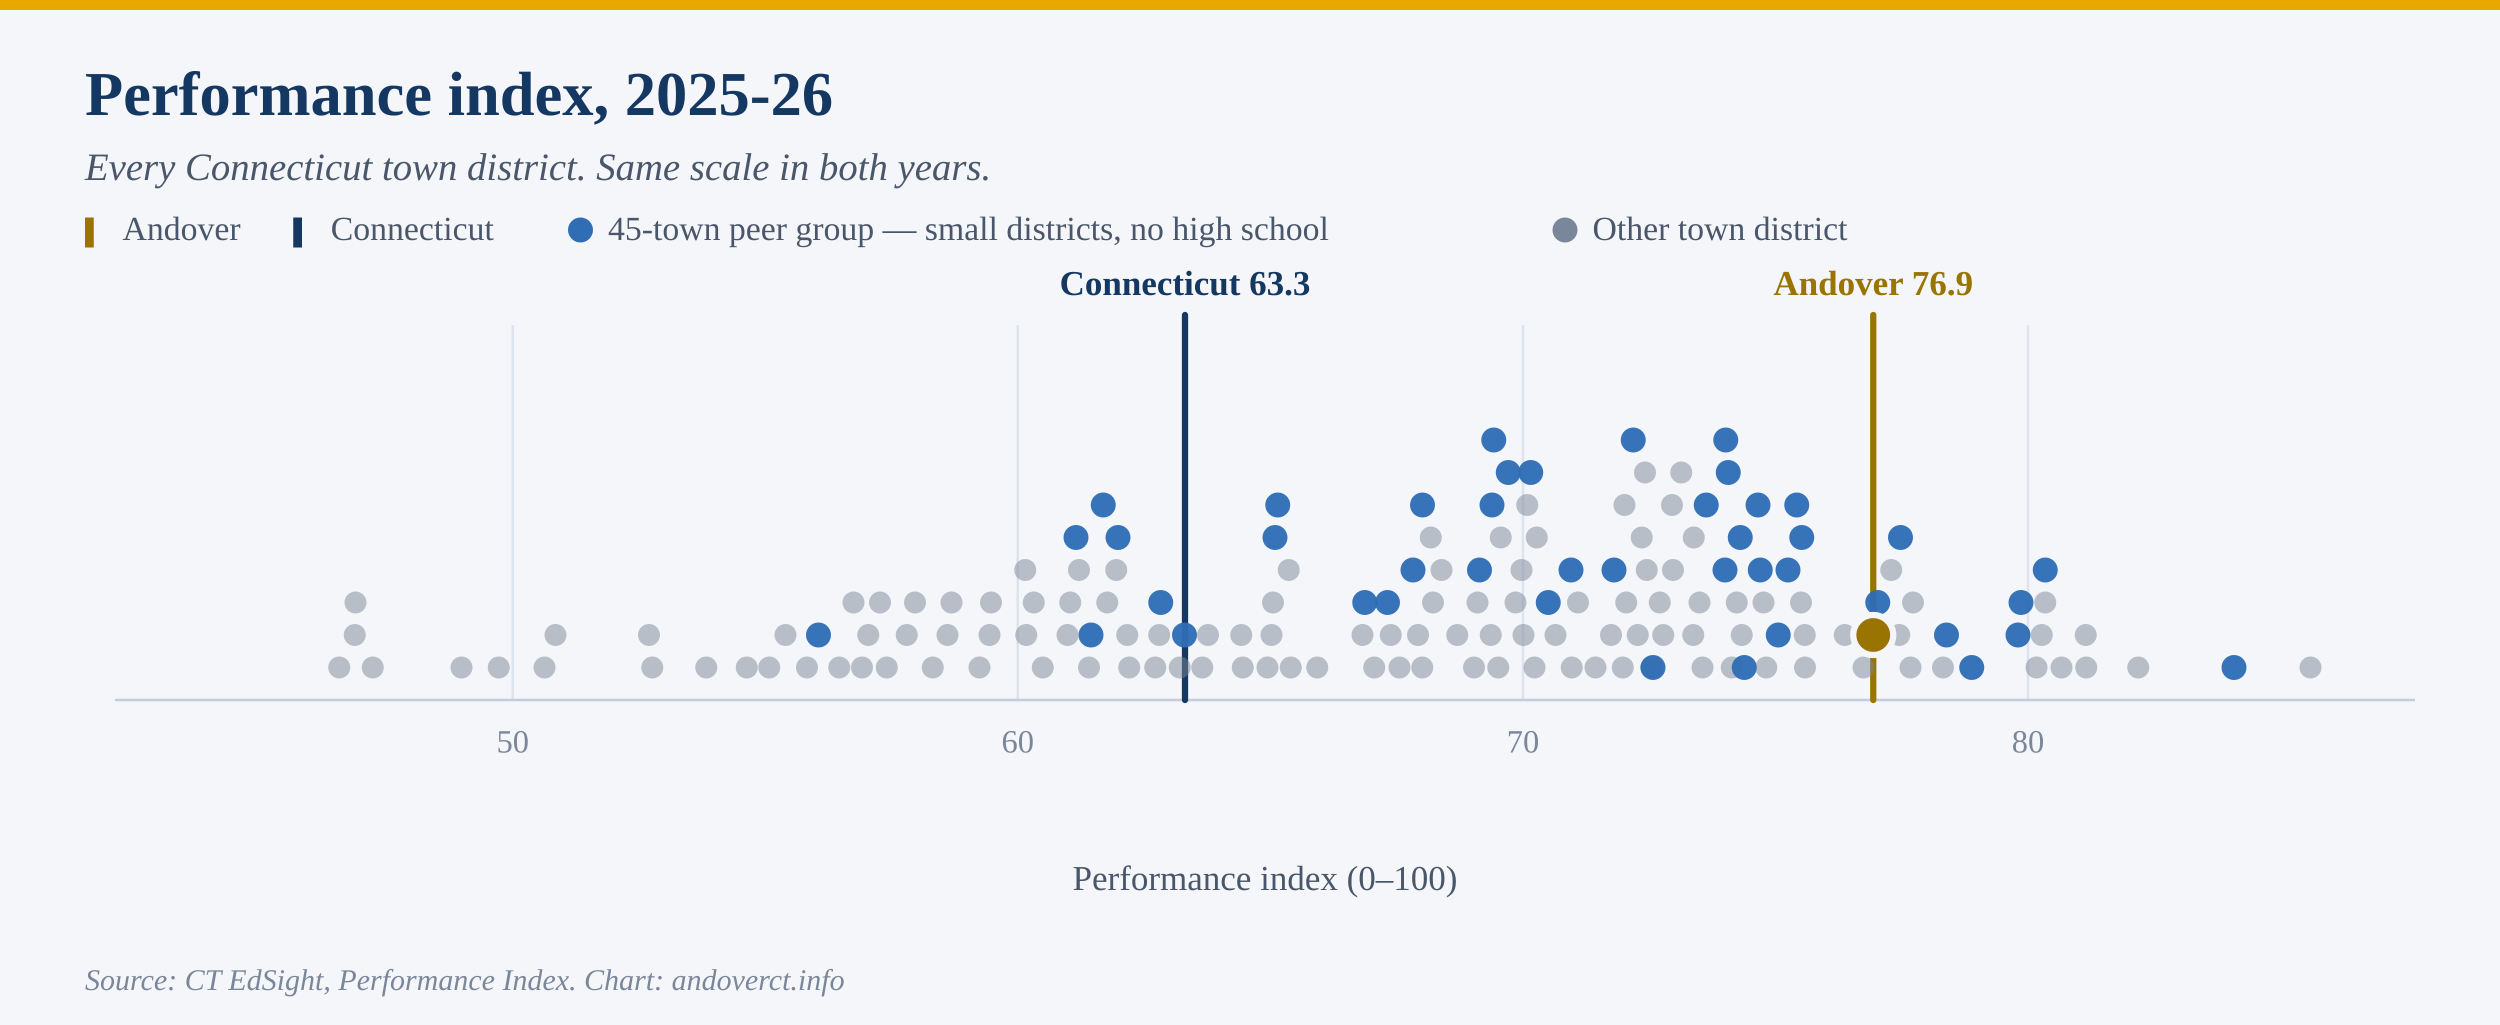
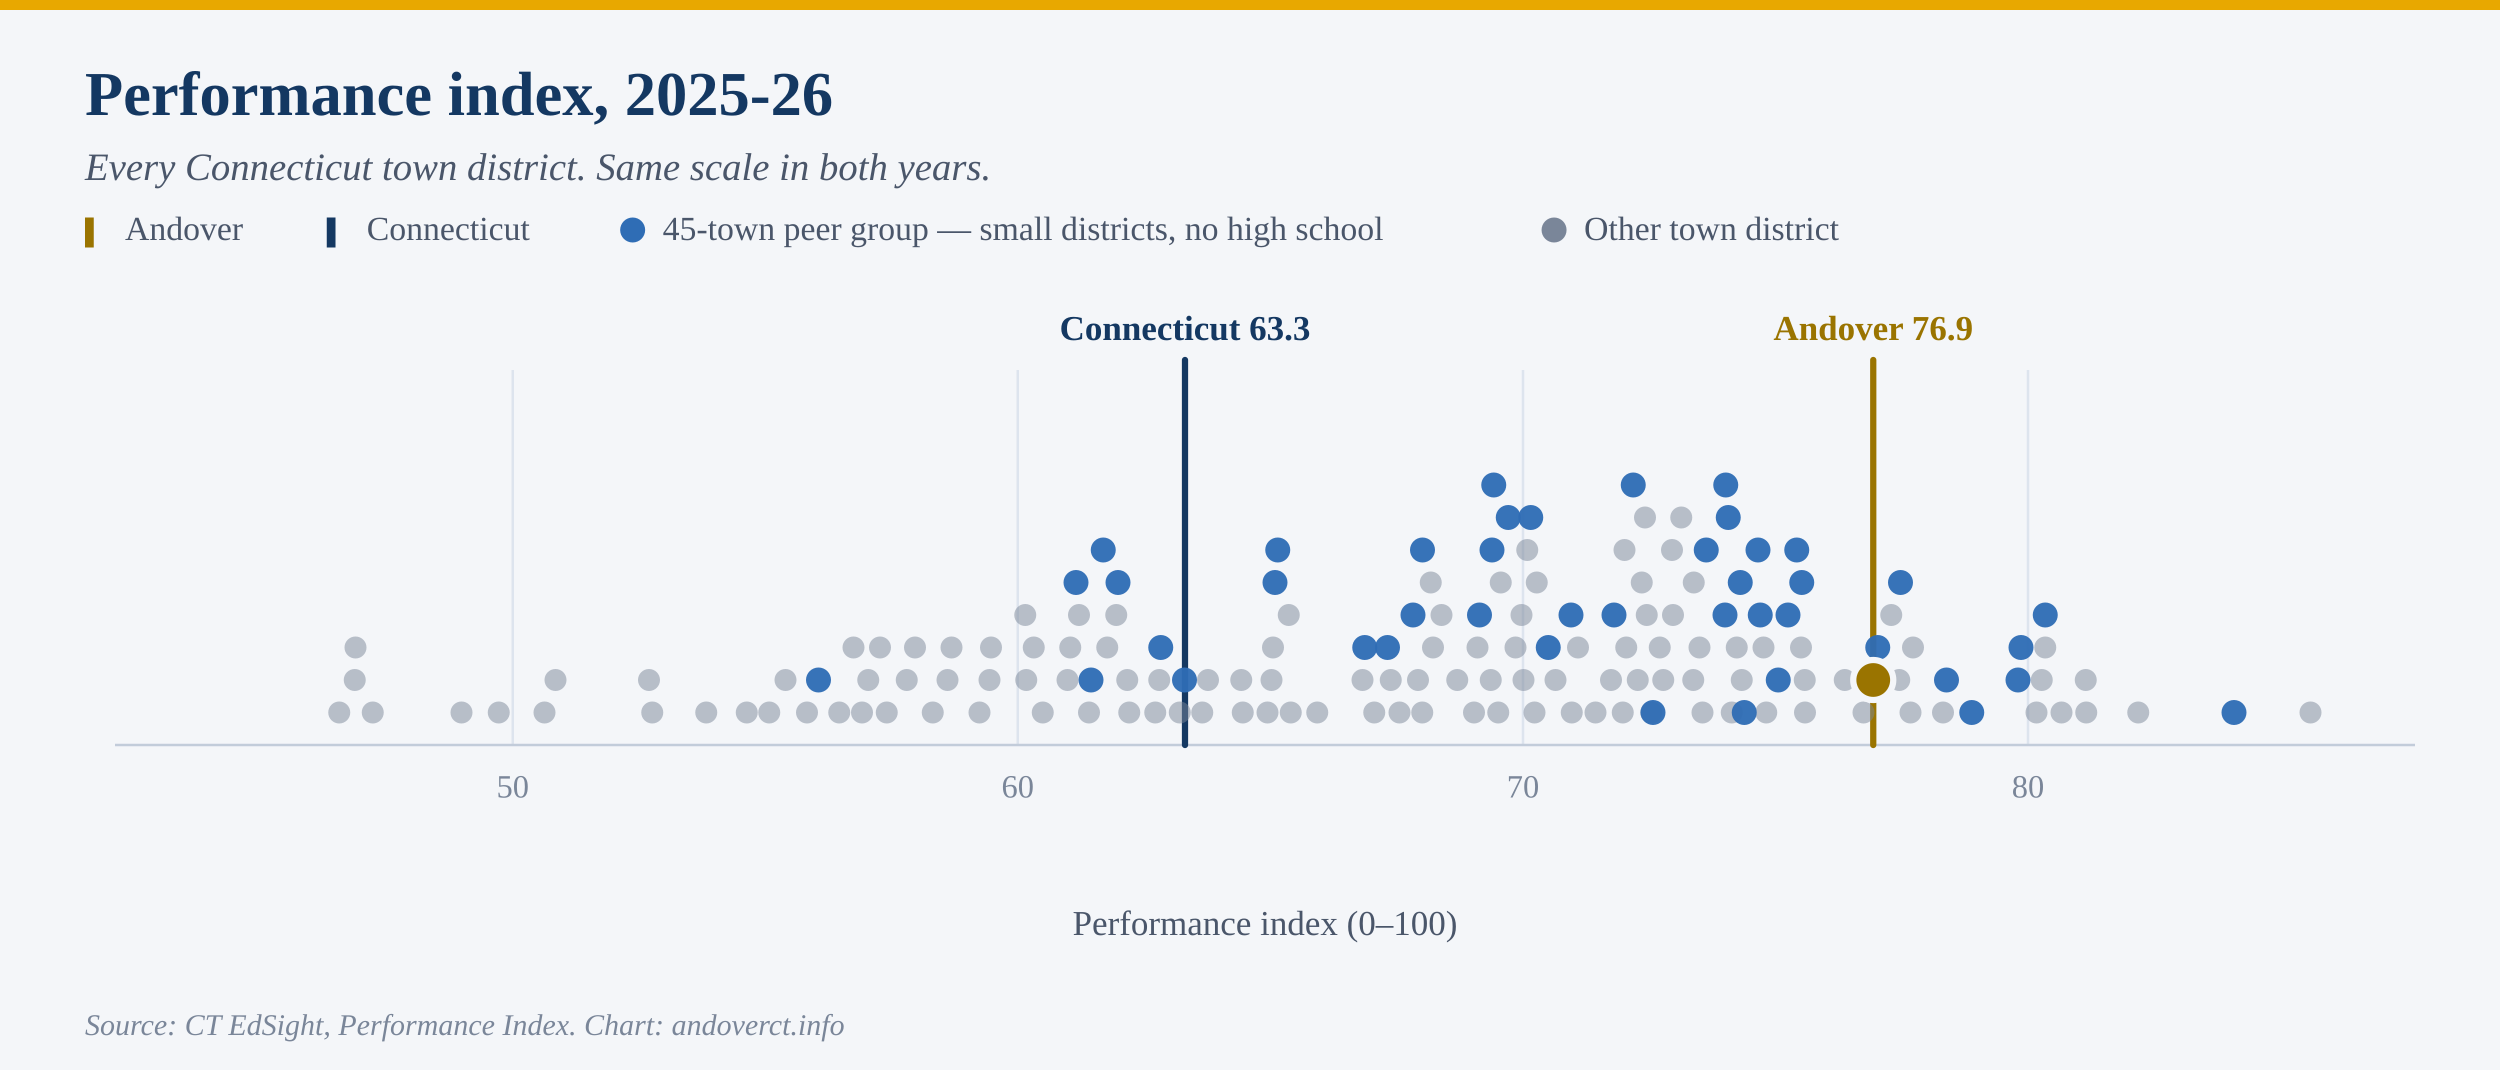
- <svg xmlns="http://www.w3.org/2000/svg" viewBox="0 0 1000 410" width="1000" height="410" role="img">
-   <rect width="1000" height="410" fill="#f4f6f9" />
+ <svg xmlns="http://www.w3.org/2000/svg" viewBox="0 0 1000 428" width="1000" height="428" role="img">
+   <rect width="1000" height="428" fill="#f4f6f9" />
  <rect x="0" y="0" width="1000" height="4" fill="#e8a800" />
  <text x="34" y="46" font-family="Georgia, 'Times New Roman', serif" font-size="25" font-weight="bold" fill="#143862">Performance index, 2025-26</text>
  <text x="34" y="72" font-family="Georgia, 'Times New Roman', serif" font-size="15.5" font-style="italic" fill="#4a566a">Every Connecticut town district. Same scale in both years.</text>
  <rect x="34" y="87" width="3.5" height="12" fill="#9a7400" />
-   <text x="49" y="96" font-family="Georgia, 'Times New Roman', serif" font-size="13.5" fill="#4a566a">Andover</text>
-   <rect x="117.3" y="87" width="3.5" height="12" fill="#143862" />
-   <text x="132.3" y="96" font-family="Georgia, 'Times New Roman', serif" font-size="13.5" fill="#4a566a">Connecticut</text>
-   <circle cx="232.2" cy="92" r="5" fill="#2f6db5" />
-   <text x="243.2" y="96" font-family="Georgia, 'Times New Roman', serif" font-size="13.5" fill="#4a566a">45-town peer group — small districts, no high school</text>
-   <circle cx="626.0" cy="92" r="5" fill="#7a8699" />
-   <text x="637.0" y="96" font-family="Georgia, 'Times New Roman', serif" font-size="13.5" fill="#4a566a">Other town district</text>
-   <line x1="205.1" y1="130.0" x2="205.1" y2="280.0" stroke="#dde4ee" stroke-width="1" stroke-opacity="1" stroke-linecap="butt" />
-   <text x="205.1" y="301.0" font-family="Georgia, 'Times New Roman', serif" font-size="13" fill="#7a8699" text-anchor="middle" font-weight="normal" font-style="normal">50</text>
-   <line x1="407.1" y1="130.0" x2="407.1" y2="280.0" stroke="#dde4ee" stroke-width="1" stroke-opacity="1" stroke-linecap="butt" />
-   <text x="407.1" y="301.0" font-family="Georgia, 'Times New Roman', serif" font-size="13" fill="#7a8699" text-anchor="middle" font-weight="normal" font-style="normal">60</text>
-   <line x1="609.2" y1="130.0" x2="609.2" y2="280.0" stroke="#dde4ee" stroke-width="1" stroke-opacity="1" stroke-linecap="butt" />
-   <text x="609.2" y="301.0" font-family="Georgia, 'Times New Roman', serif" font-size="13" fill="#7a8699" text-anchor="middle" font-weight="normal" font-style="normal">70</text>
-   <line x1="811.2" y1="130.0" x2="811.2" y2="280.0" stroke="#dde4ee" stroke-width="1" stroke-opacity="1" stroke-linecap="butt" />
-   <text x="811.2" y="301.0" font-family="Georgia, 'Times New Roman', serif" font-size="13" fill="#7a8699" text-anchor="middle" font-weight="normal" font-style="normal">80</text>
-   <line x1="46.0" y1="280.0" x2="966.0" y2="280.0" stroke="#c2ccda" stroke-width="1" stroke-opacity="1" stroke-linecap="butt" />
-   <line x1="474.0" y1="126.0" x2="474.0" y2="280.0" stroke="#143862" stroke-width="2.5" stroke-opacity="1" stroke-linecap="round" />
-   <text x="474.0" y="118.0" font-family="Georgia, 'Times New Roman', serif" font-size="14" fill="#143862" text-anchor="middle" font-weight="bold" font-style="normal">Connecticut 63.3</text>
-   <line x1="749.3" y1="126.0" x2="749.3" y2="280.0" stroke="#9a7400" stroke-width="2.5" stroke-opacity="1" stroke-linecap="round" />
-   <text x="749.3" y="118.0" font-family="Georgia, 'Times New Roman', serif" font-size="14" fill="#9a7400" text-anchor="middle" font-weight="bold" font-style="normal">Andover 76.9</text>
-   <circle cx="217.8" cy="267.0" r="4.4" fill="#7a8699" fill-opacity="0.5" />
-   <circle cx="764.2" cy="267.0" r="4.4" fill="#7a8699" fill-opacity="0.5" />
-   <circle cx="613.8" cy="267.0" r="4.4" fill="#7a8699" fill-opacity="0.5" />
-   <circle cx="609.4" cy="254.0" r="4.4" fill="#7a8699" fill-opacity="0.5" />
-   <circle cx="260.9" cy="267.0" r="4.4" fill="#7a8699" fill-opacity="0.5" />
-   <circle cx="638.2" cy="267.0" r="4.4" fill="#7a8699" fill-opacity="0.5" />
-   <circle cx="559.8" cy="267.0" r="4.4" fill="#7a8699" fill-opacity="0.5" />
-   <circle cx="149.1" cy="267.0" r="4.4" fill="#7a8699" fill-opacity="0.5" />
-   <circle cx="435.6" cy="267.0" r="4.4" fill="#7a8699" fill-opacity="0.5" />
-   <circle cx="606.2" cy="241.0" r="4.4" fill="#7a8699" fill-opacity="0.5" />
-   <circle cx="649.1" cy="267.0" r="4.4" fill="#7a8699" fill-opacity="0.5" />
-   <circle cx="759.7" cy="254.0" r="4.4" fill="#7a8699" fill-opacity="0.5" />
-   <circle cx="526.9" cy="267.0" r="4.4" fill="#7a8699" fill-opacity="0.5" />
-   <circle cx="589.6" cy="267.0" r="4.4" fill="#7a8699" fill-opacity="0.5" />
-   <circle cx="692.7" cy="267.0" r="4.4" fill="#7a8699" fill-opacity="0.5" />
-   <circle cx="582.9" cy="254.0" r="4.4" fill="#7a8699" fill-opacity="0.5" />
-   <circle cx="322.8" cy="267.0" r="4.4" fill="#7a8699" fill-opacity="0.5" />
-   <circle cx="834.5" cy="267.0" r="4.4" fill="#7a8699" fill-opacity="0.5" />
-   <circle cx="282.5" cy="267.0" r="4.4" fill="#7a8699" fill-opacity="0.5" />
-   <circle cx="660.5" cy="267.0" r="4.4" fill="#7a8699" fill-opacity="0.5" />
-   <circle cx="497.1" cy="267.0" r="4.4" fill="#7a8699" fill-opacity="0.5" />
-   <circle cx="596.3" cy="254.0" r="4.4" fill="#7a8699" fill-opacity="0.5" />
-   <circle cx="354.7" cy="267.0" r="4.4" fill="#7a8699" fill-opacity="0.5" />
-   <circle cx="347.3" cy="254.0" r="4.4" fill="#7a8699" fill-opacity="0.5" />
-   <circle cx="665.3" cy="254.0" r="4.4" fill="#7a8699" fill-opacity="0.5" />
-   <circle cx="451.7" cy="267.0" r="4.4" fill="#7a8699" fill-opacity="0.5" />
-   <circle cx="663.9" cy="241.0" r="4.4" fill="#7a8699" fill-opacity="0.5" />
-   <circle cx="417.1" cy="267.0" r="4.4" fill="#7a8699" fill-opacity="0.5" />
-   <circle cx="722.0" cy="267.0" r="4.4" fill="#7a8699" fill-opacity="0.5" />
-   <circle cx="765.2" cy="241.0" r="4.4" fill="#7a8699" fill-opacity="0.5" />
-   <circle cx="756.5" cy="228.0" r="4.4" fill="#7a8699" fill-opacity="0.5" />
-   <circle cx="599.3" cy="267.0" r="4.4" fill="#7a8699" fill-opacity="0.5" />
-   <circle cx="834.3" cy="254.0" r="4.4" fill="#7a8699" fill-opacity="0.5" />
-   <circle cx="427.0" cy="254.0" r="4.4" fill="#7a8699" fill-opacity="0.5" />
-   <circle cx="471.9" cy="267.0" r="4.4" fill="#7a8699" fill-opacity="0.5" />
-   <circle cx="706.5" cy="267.0" r="4.4" fill="#7a8699" fill-opacity="0.5" />
-   <circle cx="335.7" cy="267.0" r="4.4" fill="#7a8699" fill-opacity="0.5" />
-   <circle cx="141.9" cy="254.0" r="4.4" fill="#7a8699" fill-opacity="0.5" />
-   <circle cx="373.1" cy="267.0" r="4.4" fill="#7a8699" fill-opacity="0.5" />
-   <circle cx="549.7" cy="267.0" r="4.4" fill="#7a8699" fill-opacity="0.5" />
-   <circle cx="480.9" cy="267.0" r="4.4" fill="#7a8699" fill-opacity="0.5" />
-   <circle cx="814.6" cy="267.0" r="4.4" fill="#7a8699" fill-opacity="0.5" />
-   <circle cx="307.7" cy="267.0" r="4.4" fill="#7a8699" fill-opacity="0.5" />
-   <circle cx="428.1" cy="241.0" r="4.4" fill="#7a8699" fill-opacity="0.5" />
-   <circle cx="298.7" cy="267.0" r="4.4" fill="#7a8699" fill-opacity="0.5" />
-   <circle cx="591.0" cy="241.0" r="4.4" fill="#7a8699" fill-opacity="0.5" />
-   <circle cx="669.2" cy="228.0" r="4.4" fill="#7a8699" fill-opacity="0.5" />
-   <circle cx="483.2" cy="254.0" r="4.4" fill="#7a8699" fill-opacity="0.5" />
-   <circle cx="379.0" cy="254.0" r="4.4" fill="#7a8699" fill-opacity="0.5" />
-   <circle cx="142.2" cy="241.0" r="4.4" fill="#7a8699" fill-opacity="0.5" />
-   <circle cx="924.2" cy="267.0" r="4.4" fill="#7a8699" fill-opacity="0.5" />
-   <circle cx="622.2" cy="254.0" r="4.4" fill="#7a8699" fill-opacity="0.5" />
-   <circle cx="184.6" cy="267.0" r="4.4" fill="#7a8699" fill-opacity="0.5" />
-   <circle cx="135.7" cy="267.0" r="4.4" fill="#7a8699" fill-opacity="0.5" />
-   <circle cx="410.5" cy="254.0" r="4.4" fill="#7a8699" fill-opacity="0.5" />
-   <circle cx="507.0" cy="267.0" r="4.4" fill="#7a8699" fill-opacity="0.5" />
-   <circle cx="696.7" cy="254.0" r="4.4" fill="#7a8699" fill-opacity="0.5" />
-   <circle cx="567.2" cy="254.0" r="4.4" fill="#7a8699" fill-opacity="0.5" />
-   <circle cx="658.7" cy="228.0" r="4.4" fill="#7a8699" fill-opacity="0.5" />
-   <circle cx="655.1" cy="254.0" r="4.4" fill="#7a8699" fill-opacity="0.5" />
-   <circle cx="413.5" cy="241.0" r="4.4" fill="#7a8699" fill-opacity="0.5" />
-   <circle cx="222.2" cy="254.0" r="4.4" fill="#7a8699" fill-opacity="0.5" />
-   <circle cx="608.6" cy="228.0" r="4.4" fill="#7a8699" fill-opacity="0.5" />
-   <circle cx="650.5" cy="241.0" r="4.4" fill="#7a8699" fill-opacity="0.5" />
-   <circle cx="391.8" cy="267.0" r="4.4" fill="#7a8699" fill-opacity="0.5" />
-   <circle cx="508.6" cy="254.0" r="4.4" fill="#7a8699" fill-opacity="0.5" />
-   <circle cx="362.7" cy="254.0" r="4.4" fill="#7a8699" fill-opacity="0.5" />
-   <circle cx="614.7" cy="215.0" r="4.4" fill="#7a8699" fill-opacity="0.5" />
-   <circle cx="352.0" cy="241.0" r="4.4" fill="#7a8699" fill-opacity="0.5" />
-   <circle cx="410.1" cy="228.0" r="4.4" fill="#7a8699" fill-opacity="0.5" />
-   <circle cx="463.7" cy="254.0" r="4.4" fill="#7a8699" fill-opacity="0.5" />
-   <circle cx="705.4" cy="241.0" r="4.4" fill="#7a8699" fill-opacity="0.5" />
-   <circle cx="568.9" cy="267.0" r="4.4" fill="#7a8699" fill-opacity="0.5" />
-   <circle cx="496.5" cy="254.0" r="4.4" fill="#7a8699" fill-opacity="0.5" />
-   <circle cx="721.9" cy="254.0" r="4.4" fill="#7a8699" fill-opacity="0.5" />
-   <circle cx="656.7" cy="215.0" r="4.4" fill="#7a8699" fill-opacity="0.5" />
-   <circle cx="341.4" cy="241.0" r="4.4" fill="#7a8699" fill-opacity="0.5" />
-   <circle cx="681.0" cy="267.0" r="4.4" fill="#7a8699" fill-opacity="0.5" />
-   <circle cx="573.2" cy="241.0" r="4.4" fill="#7a8699" fill-opacity="0.5" />
-   <circle cx="628.7" cy="267.0" r="4.4" fill="#7a8699" fill-opacity="0.5" />
-   <circle cx="631.2" cy="241.0" r="4.4" fill="#7a8699" fill-opacity="0.5" />
-   <circle cx="677.3" cy="254.0" r="4.4" fill="#7a8699" fill-opacity="0.5" />
-   <circle cx="649.8" cy="202.0" r="4.4" fill="#7a8699" fill-opacity="0.5" />
-   <circle cx="745.4" cy="267.0" r="4.4" fill="#7a8699" fill-opacity="0.5" />
-   <circle cx="450.9" cy="254.0" r="4.4" fill="#7a8699" fill-opacity="0.5" />
-   <circle cx="576.6" cy="228.0" r="4.4" fill="#7a8699" fill-opacity="0.5" />
-   <circle cx="816.7" cy="254.0" r="4.4" fill="#7a8699" fill-opacity="0.5" />
-   <circle cx="694.7" cy="241.0" r="4.4" fill="#7a8699" fill-opacity="0.5" />
-   <circle cx="509.2" cy="241.0" r="4.4" fill="#7a8699" fill-opacity="0.5" />
-   <circle cx="556.3" cy="254.0" r="4.4" fill="#7a8699" fill-opacity="0.5" />
-   <circle cx="777.2" cy="267.0" r="4.4" fill="#7a8699" fill-opacity="0.5" />
-   <circle cx="644.4" cy="254.0" r="4.4" fill="#7a8699" fill-opacity="0.5" />
-   <circle cx="720.4" cy="241.0" r="4.4" fill="#7a8699" fill-opacity="0.5" />
-   <circle cx="658.0" cy="189.0" r="4.4" fill="#7a8699" fill-opacity="0.5" />
-   <circle cx="462.1" cy="267.0" r="4.4" fill="#7a8699" fill-opacity="0.5" />
-   <circle cx="344.8" cy="267.0" r="4.4" fill="#7a8699" fill-opacity="0.5" />
-   <circle cx="679.8" cy="241.0" r="4.4" fill="#7a8699" fill-opacity="0.5" />
-   <circle cx="314.2" cy="254.0" r="4.4" fill="#7a8699" fill-opacity="0.5" />
-   <circle cx="610.9" cy="202.0" r="4.4" fill="#7a8699" fill-opacity="0.5" />
-   <circle cx="395.8" cy="254.0" r="4.4" fill="#7a8699" fill-opacity="0.5" />
-   <circle cx="442.9" cy="241.0" r="4.4" fill="#7a8699" fill-opacity="0.5" />
-   <circle cx="677.5" cy="215.0" r="4.4" fill="#7a8699" fill-opacity="0.5" />
-   <circle cx="380.6" cy="241.0" r="4.4" fill="#7a8699" fill-opacity="0.5" />
-   <circle cx="737.9" cy="254.0" r="4.4" fill="#7a8699" fill-opacity="0.5" />
-   <circle cx="516.3" cy="267.0" r="4.4" fill="#7a8699" fill-opacity="0.5" />
-   <circle cx="515.5" cy="228.0" r="4.4" fill="#7a8699" fill-opacity="0.5" />
-   <circle cx="199.5" cy="267.0" r="4.4" fill="#7a8699" fill-opacity="0.5" />
-   <circle cx="600.3" cy="215.0" r="4.4" fill="#7a8699" fill-opacity="0.5" />
-   <circle cx="446.5" cy="228.0" r="4.4" fill="#7a8699" fill-opacity="0.5" />
-   <circle cx="668.8" cy="202.0" r="4.4" fill="#7a8699" fill-opacity="0.5" />
-   <circle cx="396.4" cy="241.0" r="4.4" fill="#7a8699" fill-opacity="0.5" />
-   <circle cx="672.5" cy="189.0" r="4.4" fill="#7a8699" fill-opacity="0.5" />
-   <circle cx="855.3" cy="267.0" r="4.4" fill="#7a8699" fill-opacity="0.5" />
-   <circle cx="818.1" cy="241.0" r="4.4" fill="#7a8699" fill-opacity="0.5" />
-   <circle cx="545.0" cy="254.0" r="4.4" fill="#7a8699" fill-opacity="0.5" />
-   <circle cx="824.6" cy="267.0" r="4.4" fill="#7a8699" fill-opacity="0.5" />
-   <circle cx="259.6" cy="254.0" r="4.4" fill="#7a8699" fill-opacity="0.5" />
-   <circle cx="366.0" cy="241.0" r="4.4" fill="#7a8699" fill-opacity="0.5" />
-   <circle cx="431.6" cy="228.0" r="4.4" fill="#7a8699" fill-opacity="0.5" />
-   <circle cx="572.3" cy="215.0" r="4.4" fill="#7a8699" fill-opacity="0.5" />
-   <circle cx="555.0" cy="241.0" r="5" fill="#2f6db5" fill-opacity="0.95" />
-   <circle cx="565.2" cy="228.0" r="5" fill="#2f6db5" fill-opacity="0.95" />
-   <circle cx="760.2" cy="215.0" r="5" fill="#2f6db5" fill-opacity="0.95" />
-   <circle cx="645.6" cy="228.0" r="5" fill="#2f6db5" fill-opacity="0.95" />
-   <circle cx="545.9" cy="241.0" r="5" fill="#2f6db5" fill-opacity="0.95" />
-   <circle cx="690.0" cy="228.0" r="5" fill="#2f6db5" fill-opacity="0.95" />
-   <circle cx="569.0" cy="202.0" r="5" fill="#2f6db5" fill-opacity="0.95" />
-   <circle cx="473.8" cy="254.0" r="5" fill="#2f6db5" fill-opacity="0.95" />
-   <circle cx="751.1" cy="241.0" r="5" fill="#2f6db5" fill-opacity="0.95" />
-   <circle cx="715.2" cy="228.0" r="5" fill="#2f6db5" fill-opacity="0.95" />
-   <circle cx="591.8" cy="228.0" r="5" fill="#2f6db5" fill-opacity="0.95" />
-   <circle cx="704.1" cy="228.0" r="5" fill="#2f6db5" fill-opacity="0.95" />
-   <circle cx="720.7" cy="215.0" r="5" fill="#2f6db5" fill-opacity="0.95" />
-   <circle cx="682.5" cy="202.0" r="5" fill="#2f6db5" fill-opacity="0.95" />
-   <circle cx="807.2" cy="254.0" r="5" fill="#2f6db5" fill-opacity="0.95" />
-   <circle cx="696.1" cy="215.0" r="5" fill="#2f6db5" fill-opacity="0.95" />
-   <circle cx="653.3" cy="176.0" r="5" fill="#2f6db5" fill-opacity="0.95" />
-   <circle cx="430.4" cy="215.0" r="5" fill="#2f6db5" fill-opacity="0.95" />
-   <circle cx="718.7" cy="202.0" r="5" fill="#2f6db5" fill-opacity="0.95" />
-   <circle cx="711.3" cy="254.0" r="5" fill="#2f6db5" fill-opacity="0.95" />
-   <circle cx="691.3" cy="189.0" r="5" fill="#2f6db5" fill-opacity="0.95" />
-   <circle cx="510.0" cy="215.0" r="5" fill="#2f6db5" fill-opacity="0.95" />
-   <circle cx="703.2" cy="202.0" r="5" fill="#2f6db5" fill-opacity="0.95" />
-   <circle cx="690.3" cy="176.0" r="5" fill="#2f6db5" fill-opacity="0.95" />
-   <circle cx="661.2" cy="267.0" r="5" fill="#2f6db5" fill-opacity="0.95" />
-   <circle cx="619.3" cy="241.0" r="5" fill="#2f6db5" fill-opacity="0.95" />
-   <circle cx="596.8" cy="202.0" r="5" fill="#2f6db5" fill-opacity="0.95" />
-   <circle cx="778.6" cy="254.0" r="5" fill="#2f6db5" fill-opacity="0.95" />
-   <circle cx="697.7" cy="267.0" r="5" fill="#2f6db5" fill-opacity="0.95" />
-   <circle cx="603.3" cy="189.0" r="5" fill="#2f6db5" fill-opacity="0.95" />
-   <circle cx="818.1" cy="228.0" r="5" fill="#2f6db5" fill-opacity="0.95" />
-   <circle cx="597.5" cy="176.0" r="5" fill="#2f6db5" fill-opacity="0.95" />
-   <circle cx="788.7" cy="267.0" r="5" fill="#2f6db5" fill-opacity="0.95" />
-   <circle cx="436.4" cy="254.0" r="5" fill="#2f6db5" fill-opacity="0.95" />
-   <circle cx="628.4" cy="228.0" r="5" fill="#2f6db5" fill-opacity="0.95" />
-   <circle cx="808.4" cy="241.0" r="5" fill="#2f6db5" fill-opacity="0.95" />
-   <circle cx="327.4" cy="254.0" r="5" fill="#2f6db5" fill-opacity="0.95" />
-   <circle cx="447.2" cy="215.0" r="5" fill="#2f6db5" fill-opacity="0.95" />
-   <circle cx="464.3" cy="241.0" r="5" fill="#2f6db5" fill-opacity="0.95" />
-   <circle cx="511.1" cy="202.0" r="5" fill="#2f6db5" fill-opacity="0.95" />
-   <circle cx="441.3" cy="202.0" r="5" fill="#2f6db5" fill-opacity="0.95" />
-   <circle cx="893.6" cy="267.0" r="5" fill="#2f6db5" fill-opacity="0.95" />
-   <circle cx="612.3" cy="189.0" r="5" fill="#2f6db5" fill-opacity="0.95" />
-   <circle cx="749.3" cy="254.0" r="8" fill="#9a7400" fill-opacity="1" stroke="#f4f6f9" stroke-width="2.5" />
-   <text x="506.0" y="356.0" font-family="Georgia, 'Times New Roman', serif" font-size="14" fill="#4a566a" text-anchor="middle" font-weight="normal" font-style="normal">Performance index (0–100)</text>
-   <text x="34" y="396" font-family="Georgia, 'Times New Roman', serif" font-size="12" font-style="italic" fill="#7a8699">Source: CT EdSight, Performance Index. Chart: andoverct.info</text>
+   <text x="50" y="96" font-family="Georgia, 'Times New Roman', serif" font-size="13.5" fill="#4a566a">Andover</text>
+   <rect x="130.703" y="87" width="3.5" height="12" fill="#143862" />
+   <text x="146.703" y="96" font-family="Georgia, 'Times New Roman', serif" font-size="13.5" fill="#4a566a">Connecticut</text>
+   <circle cx="253.062" cy="92" r="5" fill="#2f6db5" />
+   <text x="265.062" y="96" font-family="Georgia, 'Times New Roman', serif" font-size="13.5" fill="#4a566a">45-town peer group — small districts, no high school</text>
+   <circle cx="621.625" cy="92" r="5" fill="#7a8699" />
+   <text x="633.625" y="96" font-family="Georgia, 'Times New Roman', serif" font-size="13.5" fill="#4a566a">Other town district</text>
+   <line x1="205.1" y1="148.0" x2="205.1" y2="298.0" stroke="#dde4ee" stroke-width="1" stroke-opacity="1" stroke-linecap="butt" />
+   <text x="205.1" y="319.0" font-family="Georgia, 'Times New Roman', serif" font-size="13" fill="#7a8699" text-anchor="middle" font-weight="normal" font-style="normal">50</text>
+   <line x1="407.1" y1="148.0" x2="407.1" y2="298.0" stroke="#dde4ee" stroke-width="1" stroke-opacity="1" stroke-linecap="butt" />
+   <text x="407.1" y="319.0" font-family="Georgia, 'Times New Roman', serif" font-size="13" fill="#7a8699" text-anchor="middle" font-weight="normal" font-style="normal">60</text>
+   <line x1="609.2" y1="148.0" x2="609.2" y2="298.0" stroke="#dde4ee" stroke-width="1" stroke-opacity="1" stroke-linecap="butt" />
+   <text x="609.2" y="319.0" font-family="Georgia, 'Times New Roman', serif" font-size="13" fill="#7a8699" text-anchor="middle" font-weight="normal" font-style="normal">70</text>
+   <line x1="811.2" y1="148.0" x2="811.2" y2="298.0" stroke="#dde4ee" stroke-width="1" stroke-opacity="1" stroke-linecap="butt" />
+   <text x="811.2" y="319.0" font-family="Georgia, 'Times New Roman', serif" font-size="13" fill="#7a8699" text-anchor="middle" font-weight="normal" font-style="normal">80</text>
+   <line x1="46.0" y1="298.0" x2="966.0" y2="298.0" stroke="#c2ccda" stroke-width="1" stroke-opacity="1" stroke-linecap="butt" />
+   <line x1="474.0" y1="144.0" x2="474.0" y2="298.0" stroke="#143862" stroke-width="2.5" stroke-opacity="1" stroke-linecap="round" />
+   <text x="474.0" y="136.0" font-family="Georgia, 'Times New Roman', serif" font-size="14" fill="#143862" text-anchor="middle" font-weight="bold" font-style="normal">Connecticut 63.3</text>
+   <line x1="749.3" y1="144.0" x2="749.3" y2="298.0" stroke="#9a7400" stroke-width="2.5" stroke-opacity="1" stroke-linecap="round" />
+   <text x="749.3" y="136.0" font-family="Georgia, 'Times New Roman', serif" font-size="14" fill="#9a7400" text-anchor="middle" font-weight="bold" font-style="normal">Andover 76.9</text>
+   <circle cx="217.8" cy="285.0" r="4.4" fill="#7a8699" fill-opacity="0.5" />
+   <circle cx="764.2" cy="285.0" r="4.4" fill="#7a8699" fill-opacity="0.5" />
+   <circle cx="613.8" cy="285.0" r="4.4" fill="#7a8699" fill-opacity="0.5" />
+   <circle cx="609.4" cy="272.0" r="4.4" fill="#7a8699" fill-opacity="0.5" />
+   <circle cx="260.9" cy="285.0" r="4.4" fill="#7a8699" fill-opacity="0.5" />
+   <circle cx="638.2" cy="285.0" r="4.4" fill="#7a8699" fill-opacity="0.5" />
+   <circle cx="559.8" cy="285.0" r="4.4" fill="#7a8699" fill-opacity="0.5" />
+   <circle cx="149.1" cy="285.0" r="4.4" fill="#7a8699" fill-opacity="0.5" />
+   <circle cx="435.6" cy="285.0" r="4.4" fill="#7a8699" fill-opacity="0.5" />
+   <circle cx="606.2" cy="259.0" r="4.4" fill="#7a8699" fill-opacity="0.5" />
+   <circle cx="649.1" cy="285.0" r="4.4" fill="#7a8699" fill-opacity="0.5" />
+   <circle cx="759.7" cy="272.0" r="4.4" fill="#7a8699" fill-opacity="0.5" />
+   <circle cx="526.9" cy="285.0" r="4.4" fill="#7a8699" fill-opacity="0.5" />
+   <circle cx="589.6" cy="285.0" r="4.4" fill="#7a8699" fill-opacity="0.5" />
+   <circle cx="692.7" cy="285.0" r="4.4" fill="#7a8699" fill-opacity="0.5" />
+   <circle cx="582.9" cy="272.0" r="4.4" fill="#7a8699" fill-opacity="0.5" />
+   <circle cx="322.8" cy="285.0" r="4.4" fill="#7a8699" fill-opacity="0.5" />
+   <circle cx="834.5" cy="285.0" r="4.4" fill="#7a8699" fill-opacity="0.5" />
+   <circle cx="282.5" cy="285.0" r="4.4" fill="#7a8699" fill-opacity="0.5" />
+   <circle cx="660.5" cy="285.0" r="4.4" fill="#7a8699" fill-opacity="0.5" />
+   <circle cx="497.1" cy="285.0" r="4.4" fill="#7a8699" fill-opacity="0.5" />
+   <circle cx="596.3" cy="272.0" r="4.4" fill="#7a8699" fill-opacity="0.5" />
+   <circle cx="354.7" cy="285.0" r="4.4" fill="#7a8699" fill-opacity="0.5" />
+   <circle cx="347.3" cy="272.0" r="4.4" fill="#7a8699" fill-opacity="0.5" />
+   <circle cx="665.3" cy="272.0" r="4.4" fill="#7a8699" fill-opacity="0.5" />
+   <circle cx="451.7" cy="285.0" r="4.4" fill="#7a8699" fill-opacity="0.5" />
+   <circle cx="663.9" cy="259.0" r="4.4" fill="#7a8699" fill-opacity="0.5" />
+   <circle cx="417.1" cy="285.0" r="4.4" fill="#7a8699" fill-opacity="0.5" />
+   <circle cx="722.0" cy="285.0" r="4.4" fill="#7a8699" fill-opacity="0.5" />
+   <circle cx="765.2" cy="259.0" r="4.4" fill="#7a8699" fill-opacity="0.5" />
+   <circle cx="756.5" cy="246.0" r="4.4" fill="#7a8699" fill-opacity="0.5" />
+   <circle cx="599.3" cy="285.0" r="4.4" fill="#7a8699" fill-opacity="0.5" />
+   <circle cx="834.3" cy="272.0" r="4.4" fill="#7a8699" fill-opacity="0.5" />
+   <circle cx="427.0" cy="272.0" r="4.4" fill="#7a8699" fill-opacity="0.5" />
+   <circle cx="471.9" cy="285.0" r="4.4" fill="#7a8699" fill-opacity="0.5" />
+   <circle cx="706.5" cy="285.0" r="4.4" fill="#7a8699" fill-opacity="0.5" />
+   <circle cx="335.7" cy="285.0" r="4.4" fill="#7a8699" fill-opacity="0.5" />
+   <circle cx="141.9" cy="272.0" r="4.4" fill="#7a8699" fill-opacity="0.5" />
+   <circle cx="373.1" cy="285.0" r="4.4" fill="#7a8699" fill-opacity="0.5" />
+   <circle cx="549.7" cy="285.0" r="4.4" fill="#7a8699" fill-opacity="0.5" />
+   <circle cx="480.9" cy="285.0" r="4.4" fill="#7a8699" fill-opacity="0.5" />
+   <circle cx="814.6" cy="285.0" r="4.4" fill="#7a8699" fill-opacity="0.5" />
+   <circle cx="307.7" cy="285.0" r="4.4" fill="#7a8699" fill-opacity="0.5" />
+   <circle cx="428.1" cy="259.0" r="4.4" fill="#7a8699" fill-opacity="0.5" />
+   <circle cx="298.7" cy="285.0" r="4.4" fill="#7a8699" fill-opacity="0.5" />
+   <circle cx="591.0" cy="259.0" r="4.4" fill="#7a8699" fill-opacity="0.5" />
+   <circle cx="669.2" cy="246.0" r="4.4" fill="#7a8699" fill-opacity="0.5" />
+   <circle cx="483.2" cy="272.0" r="4.4" fill="#7a8699" fill-opacity="0.5" />
+   <circle cx="379.0" cy="272.0" r="4.4" fill="#7a8699" fill-opacity="0.5" />
+   <circle cx="142.2" cy="259.0" r="4.4" fill="#7a8699" fill-opacity="0.5" />
+   <circle cx="924.2" cy="285.0" r="4.4" fill="#7a8699" fill-opacity="0.5" />
+   <circle cx="622.2" cy="272.0" r="4.4" fill="#7a8699" fill-opacity="0.5" />
+   <circle cx="184.6" cy="285.0" r="4.4" fill="#7a8699" fill-opacity="0.5" />
+   <circle cx="135.7" cy="285.0" r="4.4" fill="#7a8699" fill-opacity="0.5" />
+   <circle cx="410.5" cy="272.0" r="4.4" fill="#7a8699" fill-opacity="0.5" />
+   <circle cx="507.0" cy="285.0" r="4.4" fill="#7a8699" fill-opacity="0.5" />
+   <circle cx="696.7" cy="272.0" r="4.4" fill="#7a8699" fill-opacity="0.5" />
+   <circle cx="567.2" cy="272.0" r="4.4" fill="#7a8699" fill-opacity="0.5" />
+   <circle cx="658.7" cy="246.0" r="4.4" fill="#7a8699" fill-opacity="0.5" />
+   <circle cx="655.1" cy="272.0" r="4.4" fill="#7a8699" fill-opacity="0.5" />
+   <circle cx="413.5" cy="259.0" r="4.4" fill="#7a8699" fill-opacity="0.5" />
+   <circle cx="222.2" cy="272.0" r="4.4" fill="#7a8699" fill-opacity="0.5" />
+   <circle cx="608.6" cy="246.0" r="4.4" fill="#7a8699" fill-opacity="0.5" />
+   <circle cx="650.5" cy="259.0" r="4.4" fill="#7a8699" fill-opacity="0.5" />
+   <circle cx="391.8" cy="285.0" r="4.4" fill="#7a8699" fill-opacity="0.5" />
+   <circle cx="508.6" cy="272.0" r="4.4" fill="#7a8699" fill-opacity="0.5" />
+   <circle cx="362.7" cy="272.0" r="4.4" fill="#7a8699" fill-opacity="0.5" />
+   <circle cx="614.7" cy="233.0" r="4.4" fill="#7a8699" fill-opacity="0.5" />
+   <circle cx="352.0" cy="259.0" r="4.4" fill="#7a8699" fill-opacity="0.5" />
+   <circle cx="410.1" cy="246.0" r="4.4" fill="#7a8699" fill-opacity="0.5" />
+   <circle cx="463.7" cy="272.0" r="4.4" fill="#7a8699" fill-opacity="0.5" />
+   <circle cx="705.4" cy="259.0" r="4.4" fill="#7a8699" fill-opacity="0.5" />
+   <circle cx="568.9" cy="285.0" r="4.4" fill="#7a8699" fill-opacity="0.5" />
+   <circle cx="496.5" cy="272.0" r="4.4" fill="#7a8699" fill-opacity="0.5" />
+   <circle cx="721.9" cy="272.0" r="4.4" fill="#7a8699" fill-opacity="0.5" />
+   <circle cx="656.7" cy="233.0" r="4.4" fill="#7a8699" fill-opacity="0.5" />
+   <circle cx="341.4" cy="259.0" r="4.4" fill="#7a8699" fill-opacity="0.5" />
+   <circle cx="681.0" cy="285.0" r="4.4" fill="#7a8699" fill-opacity="0.5" />
+   <circle cx="573.2" cy="259.0" r="4.4" fill="#7a8699" fill-opacity="0.5" />
+   <circle cx="628.7" cy="285.0" r="4.4" fill="#7a8699" fill-opacity="0.5" />
+   <circle cx="631.2" cy="259.0" r="4.4" fill="#7a8699" fill-opacity="0.5" />
+   <circle cx="677.3" cy="272.0" r="4.4" fill="#7a8699" fill-opacity="0.5" />
+   <circle cx="649.8" cy="220.0" r="4.4" fill="#7a8699" fill-opacity="0.5" />
+   <circle cx="745.4" cy="285.0" r="4.4" fill="#7a8699" fill-opacity="0.5" />
+   <circle cx="450.9" cy="272.0" r="4.4" fill="#7a8699" fill-opacity="0.5" />
+   <circle cx="576.6" cy="246.0" r="4.4" fill="#7a8699" fill-opacity="0.5" />
+   <circle cx="816.7" cy="272.0" r="4.4" fill="#7a8699" fill-opacity="0.5" />
+   <circle cx="694.7" cy="259.0" r="4.4" fill="#7a8699" fill-opacity="0.5" />
+   <circle cx="509.2" cy="259.0" r="4.4" fill="#7a8699" fill-opacity="0.5" />
+   <circle cx="556.3" cy="272.0" r="4.4" fill="#7a8699" fill-opacity="0.5" />
+   <circle cx="777.2" cy="285.0" r="4.4" fill="#7a8699" fill-opacity="0.5" />
+   <circle cx="644.4" cy="272.0" r="4.4" fill="#7a8699" fill-opacity="0.5" />
+   <circle cx="720.4" cy="259.0" r="4.4" fill="#7a8699" fill-opacity="0.5" />
+   <circle cx="658.0" cy="207.0" r="4.4" fill="#7a8699" fill-opacity="0.5" />
+   <circle cx="462.1" cy="285.0" r="4.4" fill="#7a8699" fill-opacity="0.5" />
+   <circle cx="344.8" cy="285.0" r="4.4" fill="#7a8699" fill-opacity="0.5" />
+   <circle cx="679.8" cy="259.0" r="4.4" fill="#7a8699" fill-opacity="0.5" />
+   <circle cx="314.2" cy="272.0" r="4.4" fill="#7a8699" fill-opacity="0.5" />
+   <circle cx="610.9" cy="220.0" r="4.4" fill="#7a8699" fill-opacity="0.5" />
+   <circle cx="395.8" cy="272.0" r="4.4" fill="#7a8699" fill-opacity="0.5" />
+   <circle cx="442.9" cy="259.0" r="4.4" fill="#7a8699" fill-opacity="0.5" />
+   <circle cx="677.5" cy="233.0" r="4.4" fill="#7a8699" fill-opacity="0.5" />
+   <circle cx="380.6" cy="259.0" r="4.4" fill="#7a8699" fill-opacity="0.5" />
+   <circle cx="737.9" cy="272.0" r="4.4" fill="#7a8699" fill-opacity="0.5" />
+   <circle cx="516.3" cy="285.0" r="4.4" fill="#7a8699" fill-opacity="0.5" />
+   <circle cx="515.5" cy="246.0" r="4.4" fill="#7a8699" fill-opacity="0.5" />
+   <circle cx="199.5" cy="285.0" r="4.4" fill="#7a8699" fill-opacity="0.5" />
+   <circle cx="600.3" cy="233.0" r="4.4" fill="#7a8699" fill-opacity="0.5" />
+   <circle cx="446.5" cy="246.0" r="4.4" fill="#7a8699" fill-opacity="0.5" />
+   <circle cx="668.8" cy="220.0" r="4.4" fill="#7a8699" fill-opacity="0.5" />
+   <circle cx="396.4" cy="259.0" r="4.4" fill="#7a8699" fill-opacity="0.5" />
+   <circle cx="672.5" cy="207.0" r="4.4" fill="#7a8699" fill-opacity="0.5" />
+   <circle cx="855.3" cy="285.0" r="4.4" fill="#7a8699" fill-opacity="0.5" />
+   <circle cx="818.1" cy="259.0" r="4.4" fill="#7a8699" fill-opacity="0.5" />
+   <circle cx="545.0" cy="272.0" r="4.4" fill="#7a8699" fill-opacity="0.5" />
+   <circle cx="824.6" cy="285.0" r="4.4" fill="#7a8699" fill-opacity="0.5" />
+   <circle cx="259.6" cy="272.0" r="4.4" fill="#7a8699" fill-opacity="0.5" />
+   <circle cx="366.0" cy="259.0" r="4.4" fill="#7a8699" fill-opacity="0.5" />
+   <circle cx="431.6" cy="246.0" r="4.4" fill="#7a8699" fill-opacity="0.5" />
+   <circle cx="572.3" cy="233.0" r="4.4" fill="#7a8699" fill-opacity="0.5" />
+   <circle cx="555.0" cy="259.0" r="5" fill="#2f6db5" fill-opacity="0.95" />
+   <circle cx="565.2" cy="246.0" r="5" fill="#2f6db5" fill-opacity="0.95" />
+   <circle cx="760.2" cy="233.0" r="5" fill="#2f6db5" fill-opacity="0.95" />
+   <circle cx="645.6" cy="246.0" r="5" fill="#2f6db5" fill-opacity="0.95" />
+   <circle cx="545.9" cy="259.0" r="5" fill="#2f6db5" fill-opacity="0.95" />
+   <circle cx="690.0" cy="246.0" r="5" fill="#2f6db5" fill-opacity="0.95" />
+   <circle cx="569.0" cy="220.0" r="5" fill="#2f6db5" fill-opacity="0.95" />
+   <circle cx="473.8" cy="272.0" r="5" fill="#2f6db5" fill-opacity="0.95" />
+   <circle cx="751.1" cy="259.0" r="5" fill="#2f6db5" fill-opacity="0.95" />
+   <circle cx="715.2" cy="246.0" r="5" fill="#2f6db5" fill-opacity="0.95" />
+   <circle cx="591.8" cy="246.0" r="5" fill="#2f6db5" fill-opacity="0.95" />
+   <circle cx="704.1" cy="246.0" r="5" fill="#2f6db5" fill-opacity="0.95" />
+   <circle cx="720.7" cy="233.0" r="5" fill="#2f6db5" fill-opacity="0.95" />
+   <circle cx="682.5" cy="220.0" r="5" fill="#2f6db5" fill-opacity="0.95" />
+   <circle cx="807.2" cy="272.0" r="5" fill="#2f6db5" fill-opacity="0.95" />
+   <circle cx="696.1" cy="233.0" r="5" fill="#2f6db5" fill-opacity="0.95" />
+   <circle cx="653.3" cy="194.0" r="5" fill="#2f6db5" fill-opacity="0.95" />
+   <circle cx="430.4" cy="233.0" r="5" fill="#2f6db5" fill-opacity="0.95" />
+   <circle cx="718.7" cy="220.0" r="5" fill="#2f6db5" fill-opacity="0.95" />
+   <circle cx="711.3" cy="272.0" r="5" fill="#2f6db5" fill-opacity="0.95" />
+   <circle cx="691.3" cy="207.0" r="5" fill="#2f6db5" fill-opacity="0.95" />
+   <circle cx="510.0" cy="233.0" r="5" fill="#2f6db5" fill-opacity="0.95" />
+   <circle cx="703.2" cy="220.0" r="5" fill="#2f6db5" fill-opacity="0.95" />
+   <circle cx="690.3" cy="194.0" r="5" fill="#2f6db5" fill-opacity="0.95" />
+   <circle cx="661.2" cy="285.0" r="5" fill="#2f6db5" fill-opacity="0.95" />
+   <circle cx="619.3" cy="259.0" r="5" fill="#2f6db5" fill-opacity="0.95" />
+   <circle cx="596.8" cy="220.0" r="5" fill="#2f6db5" fill-opacity="0.95" />
+   <circle cx="778.6" cy="272.0" r="5" fill="#2f6db5" fill-opacity="0.95" />
+   <circle cx="697.7" cy="285.0" r="5" fill="#2f6db5" fill-opacity="0.95" />
+   <circle cx="603.3" cy="207.0" r="5" fill="#2f6db5" fill-opacity="0.95" />
+   <circle cx="818.1" cy="246.0" r="5" fill="#2f6db5" fill-opacity="0.95" />
+   <circle cx="597.5" cy="194.0" r="5" fill="#2f6db5" fill-opacity="0.95" />
+   <circle cx="788.7" cy="285.0" r="5" fill="#2f6db5" fill-opacity="0.95" />
+   <circle cx="436.4" cy="272.0" r="5" fill="#2f6db5" fill-opacity="0.95" />
+   <circle cx="628.4" cy="246.0" r="5" fill="#2f6db5" fill-opacity="0.95" />
+   <circle cx="808.4" cy="259.0" r="5" fill="#2f6db5" fill-opacity="0.95" />
+   <circle cx="327.4" cy="272.0" r="5" fill="#2f6db5" fill-opacity="0.95" />
+   <circle cx="447.2" cy="233.0" r="5" fill="#2f6db5" fill-opacity="0.95" />
+   <circle cx="464.3" cy="259.0" r="5" fill="#2f6db5" fill-opacity="0.95" />
+   <circle cx="511.1" cy="220.0" r="5" fill="#2f6db5" fill-opacity="0.95" />
+   <circle cx="441.3" cy="220.0" r="5" fill="#2f6db5" fill-opacity="0.95" />
+   <circle cx="893.6" cy="285.0" r="5" fill="#2f6db5" fill-opacity="0.95" />
+   <circle cx="612.3" cy="207.0" r="5" fill="#2f6db5" fill-opacity="0.95" />
+   <circle cx="749.3" cy="272.0" r="8" fill="#9a7400" fill-opacity="1" stroke="#f4f6f9" stroke-width="2.5" />
+   <text x="506.0" y="374.0" font-family="Georgia, 'Times New Roman', serif" font-size="14" fill="#4a566a" text-anchor="middle" font-weight="normal" font-style="normal">Performance index (0–100)</text>
+   <text x="34" y="414" font-family="Georgia, 'Times New Roman', serif" font-size="12" font-style="italic" fill="#7a8699">Source: CT EdSight, Performance Index. Chart: andoverct.info</text>
</svg>
